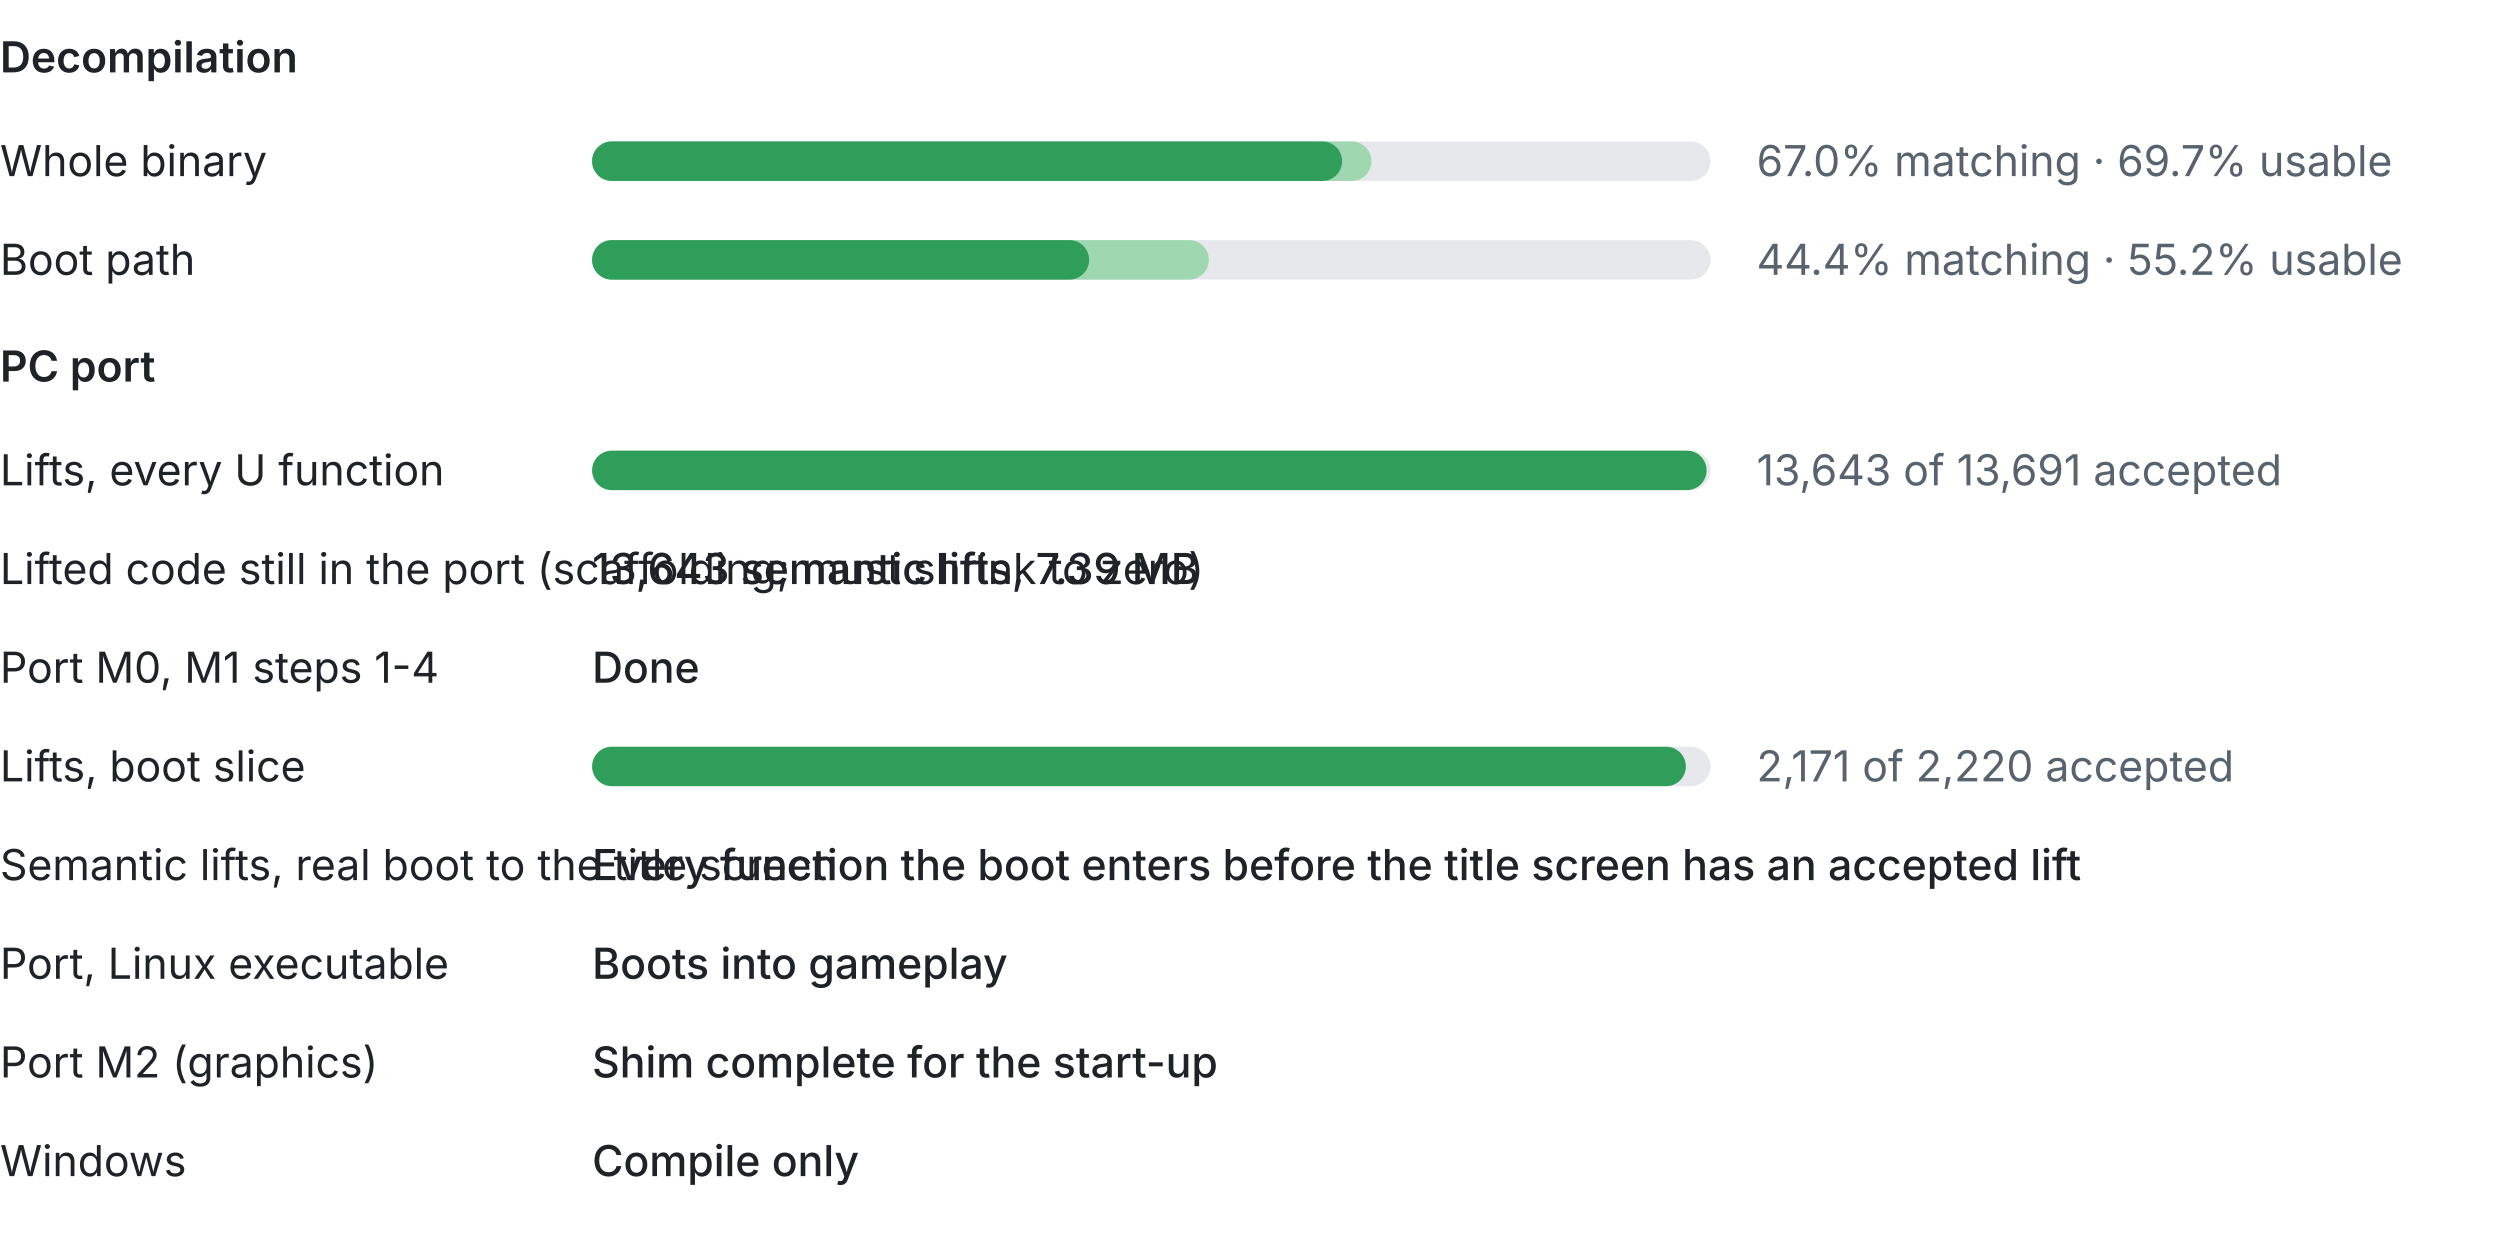
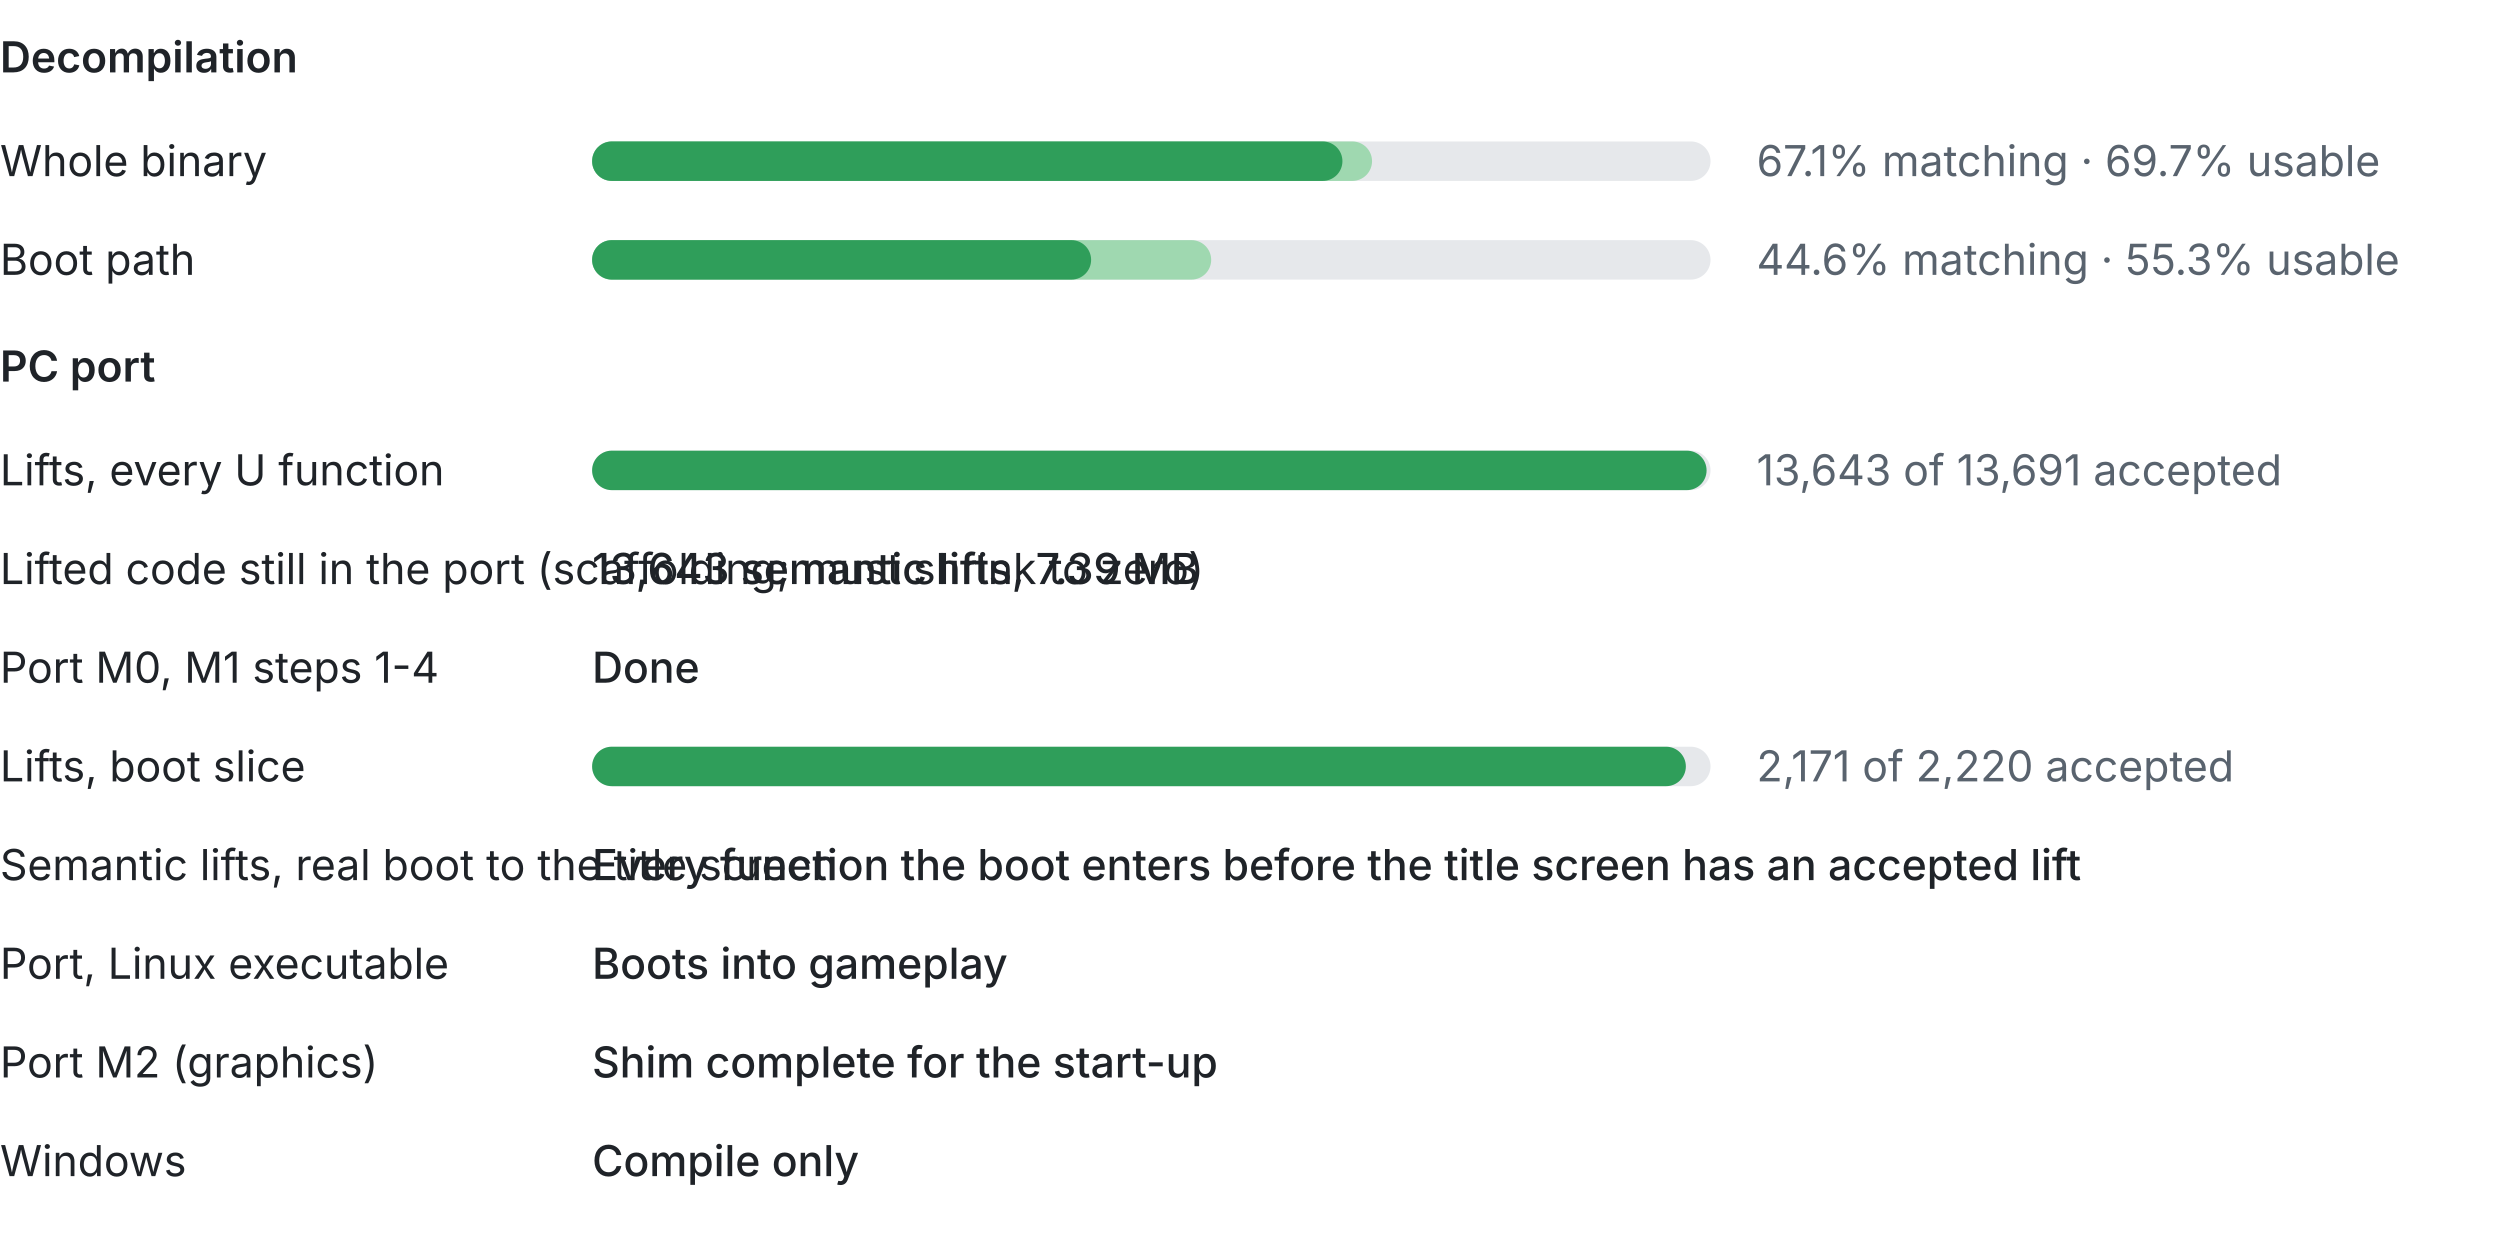
<svg xmlns="http://www.w3.org/2000/svg" width="760" height="376" viewBox="0 0 760 376" role="img">
  <style>.h{font:600 13px system-ui,-apple-system,'Segoe UI',sans-serif;fill:#1f2328}.l,.n,.s{font:13px system-ui,-apple-system,'Segoe UI',sans-serif;fill:#1f2328}.n{fill:#59636e}.s{fill:#1f2328;font-weight:500}.t{fill:#e6e8eb}.m{fill:#9fd8b0}.o{fill:#2f9e5a}@media (prefers-color-scheme:dark){.h,.l,.s{fill:#e6edf3}.n{fill:#9198a1}.t{fill:#2b3138}.m{fill:#2c6e45}.o{fill:#4cc27a}}</style>
  <text class="h" x="0" y="22">Decompilation</text>
  <text class="l" x="0" y="49" dy="0.35em">Whole binary</text>
  <rect class="t" x="180" y="43" width="340" height="12" rx="6" />
-   <rect class="m" x="180" y="43" width="236.9" height="12" rx="6" />
-   <rect class="o" x="180" y="43" width="228.0" height="12" rx="6" />
-   <text class="n" x="534" y="49" dy="0.35em">67.0% matching · 69.7% usable</text>
+   <rect class="m" x="180" y="43" width="237.1" height="12" rx="6" />
+   <rect class="o" x="180" y="43" width="228.1" height="12" rx="6" />
+   <text class="n" x="534" y="49" dy="0.35em">67.1% matching · 69.7% usable</text>
  <text class="l" x="0" y="79" dy="0.35em">Boot path</text>
  <rect class="t" x="180" y="73" width="340" height="12" rx="6" />
-   <rect class="m" x="180" y="73" width="187.5" height="12" rx="6" />
-   <rect class="o" x="180" y="73" width="151.1" height="12" rx="6" />
-   <text class="n" x="534" y="79" dy="0.35em">44.4% matching · 55.2% usable</text>
+   <rect class="m" x="180" y="73" width="188.2" height="12" rx="6" />
+   <rect class="o" x="180" y="73" width="151.7" height="12" rx="6" />
+   <text class="n" x="534" y="79" dy="0.35em">44.6% matching · 55.3% usable</text>
  <text class="h" x="0" y="116">PC port</text>
  <text class="l" x="0" y="143" dy="0.35em">Lifts, every U function</text>
  <rect class="t" x="180" y="137" width="340" height="12" rx="6" />
  <rect class="o" x="180" y="137" width="338.8" height="12" rx="6" />
  <text class="n" x="534" y="143" dy="0.35em">13,643 of 13,691 accepted</text>
  <text class="l" x="0" y="173" dy="0.35em">Lifted code still in the port (scaffolding; must shrink to zero)</text>
  <text class="s" x="180" y="173" dy="0.35em">13,643 semantic lifts, 7.39 MB</text>
  <text class="l" x="0" y="203" dy="0.35em">Port M0, M1 steps 1-4</text>
  <text class="s" x="180" y="203" dy="0.35em">Done</text>
  <text class="l" x="0" y="233" dy="0.35em">Lifts, boot slice</text>
  <rect class="t" x="180" y="227" width="340" height="12" rx="6" />
  <rect class="o" x="180" y="227" width="332.5" height="12" rx="6" />
  <text class="n" x="534" y="233" dy="0.35em">2,171 of 2,220 accepted</text>
  <text class="l" x="0" y="263" dy="0.35em">Semantic lifts, real boot to the title screen</text>
  <text class="s" x="180" y="263" dy="0.35em">Every function the boot enters before the title screen has an accepted lift</text>
  <text class="l" x="0" y="293" dy="0.35em">Port, Linux executable</text>
  <text class="s" x="180" y="293" dy="0.35em">Boots into gameplay</text>
  <text class="l" x="0" y="323" dy="0.35em">Port M2 (graphics)</text>
  <text class="s" x="180" y="323" dy="0.35em">Shim complete for the start-up</text>
  <text class="l" x="0" y="353" dy="0.35em">Windows</text>
  <text class="s" x="180" y="353" dy="0.35em">Compile only</text>
</svg>
